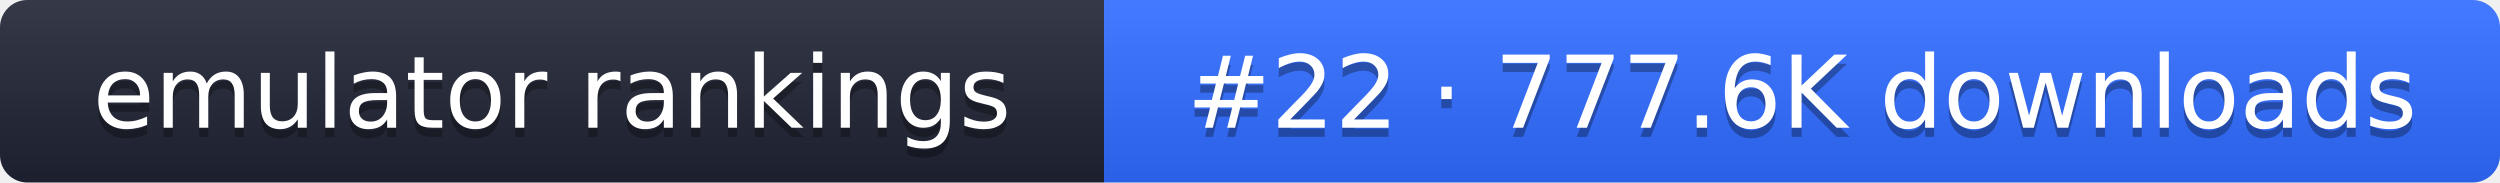
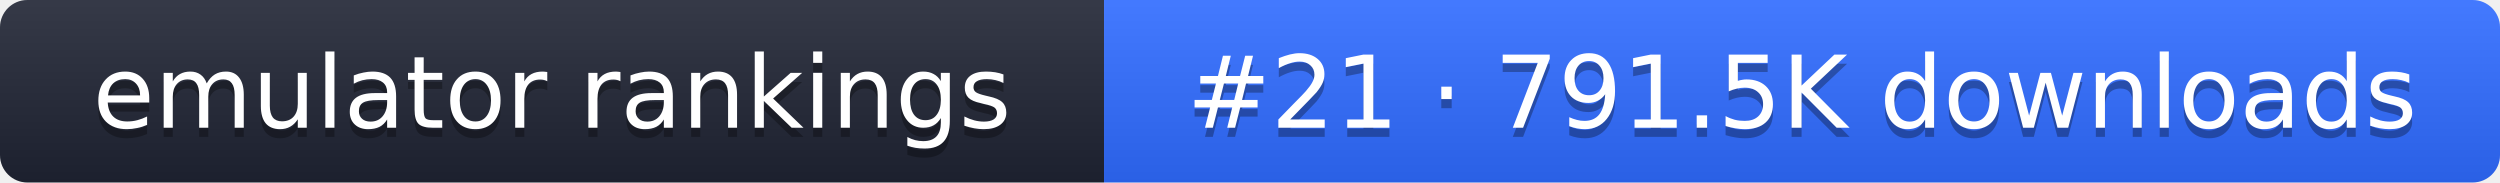
- <svg xmlns="http://www.w3.org/2000/svg" width="274" height="20" role="img" aria-label="emulator rankings: #22 · 777.6K downloads">
+ <svg xmlns="http://www.w3.org/2000/svg" width="274" height="20" role="img" aria-label="emulator rankings: #21 · 791.5K downloads">
  <linearGradient id="g" x2="0" y2="100%">
    <stop offset="0" stop-color="#fff" stop-opacity=".1" />
    <stop offset="1" stop-opacity=".1" />
  </linearGradient>
  <clipPath id="r">
    <rect width="274" height="20" rx="3" fill="#fff" />
  </clipPath>
  <g clip-path="url(#r)">
    <rect width="121" height="20" fill="#1f2433" />
    <rect x="121" width="153" height="20" fill="#2f6bff" />
    <rect width="274" height="20" fill="url(#g)" />
  </g>
  <g fill="#fff" text-anchor="middle" font-family="Verdana,DejaVu Sans,sans-serif" font-size="11">
    <text x="60.5" y="15" fill="#010101" fill-opacity=".3">emulator rankings</text>
    <text x="60.5" y="14">emulator rankings</text>
-     <text x="197.5" y="15" fill="#010101" fill-opacity=".3">#22 · 777.6K downloads</text>
-     <text x="197.5" y="14">#22 · 777.6K downloads</text>
+     <text x="197.5" y="15" fill="#010101" fill-opacity=".3">#21 · 791.5K downloads</text>
+     <text x="197.5" y="14">#21 · 791.5K downloads</text>
  </g>
</svg>
